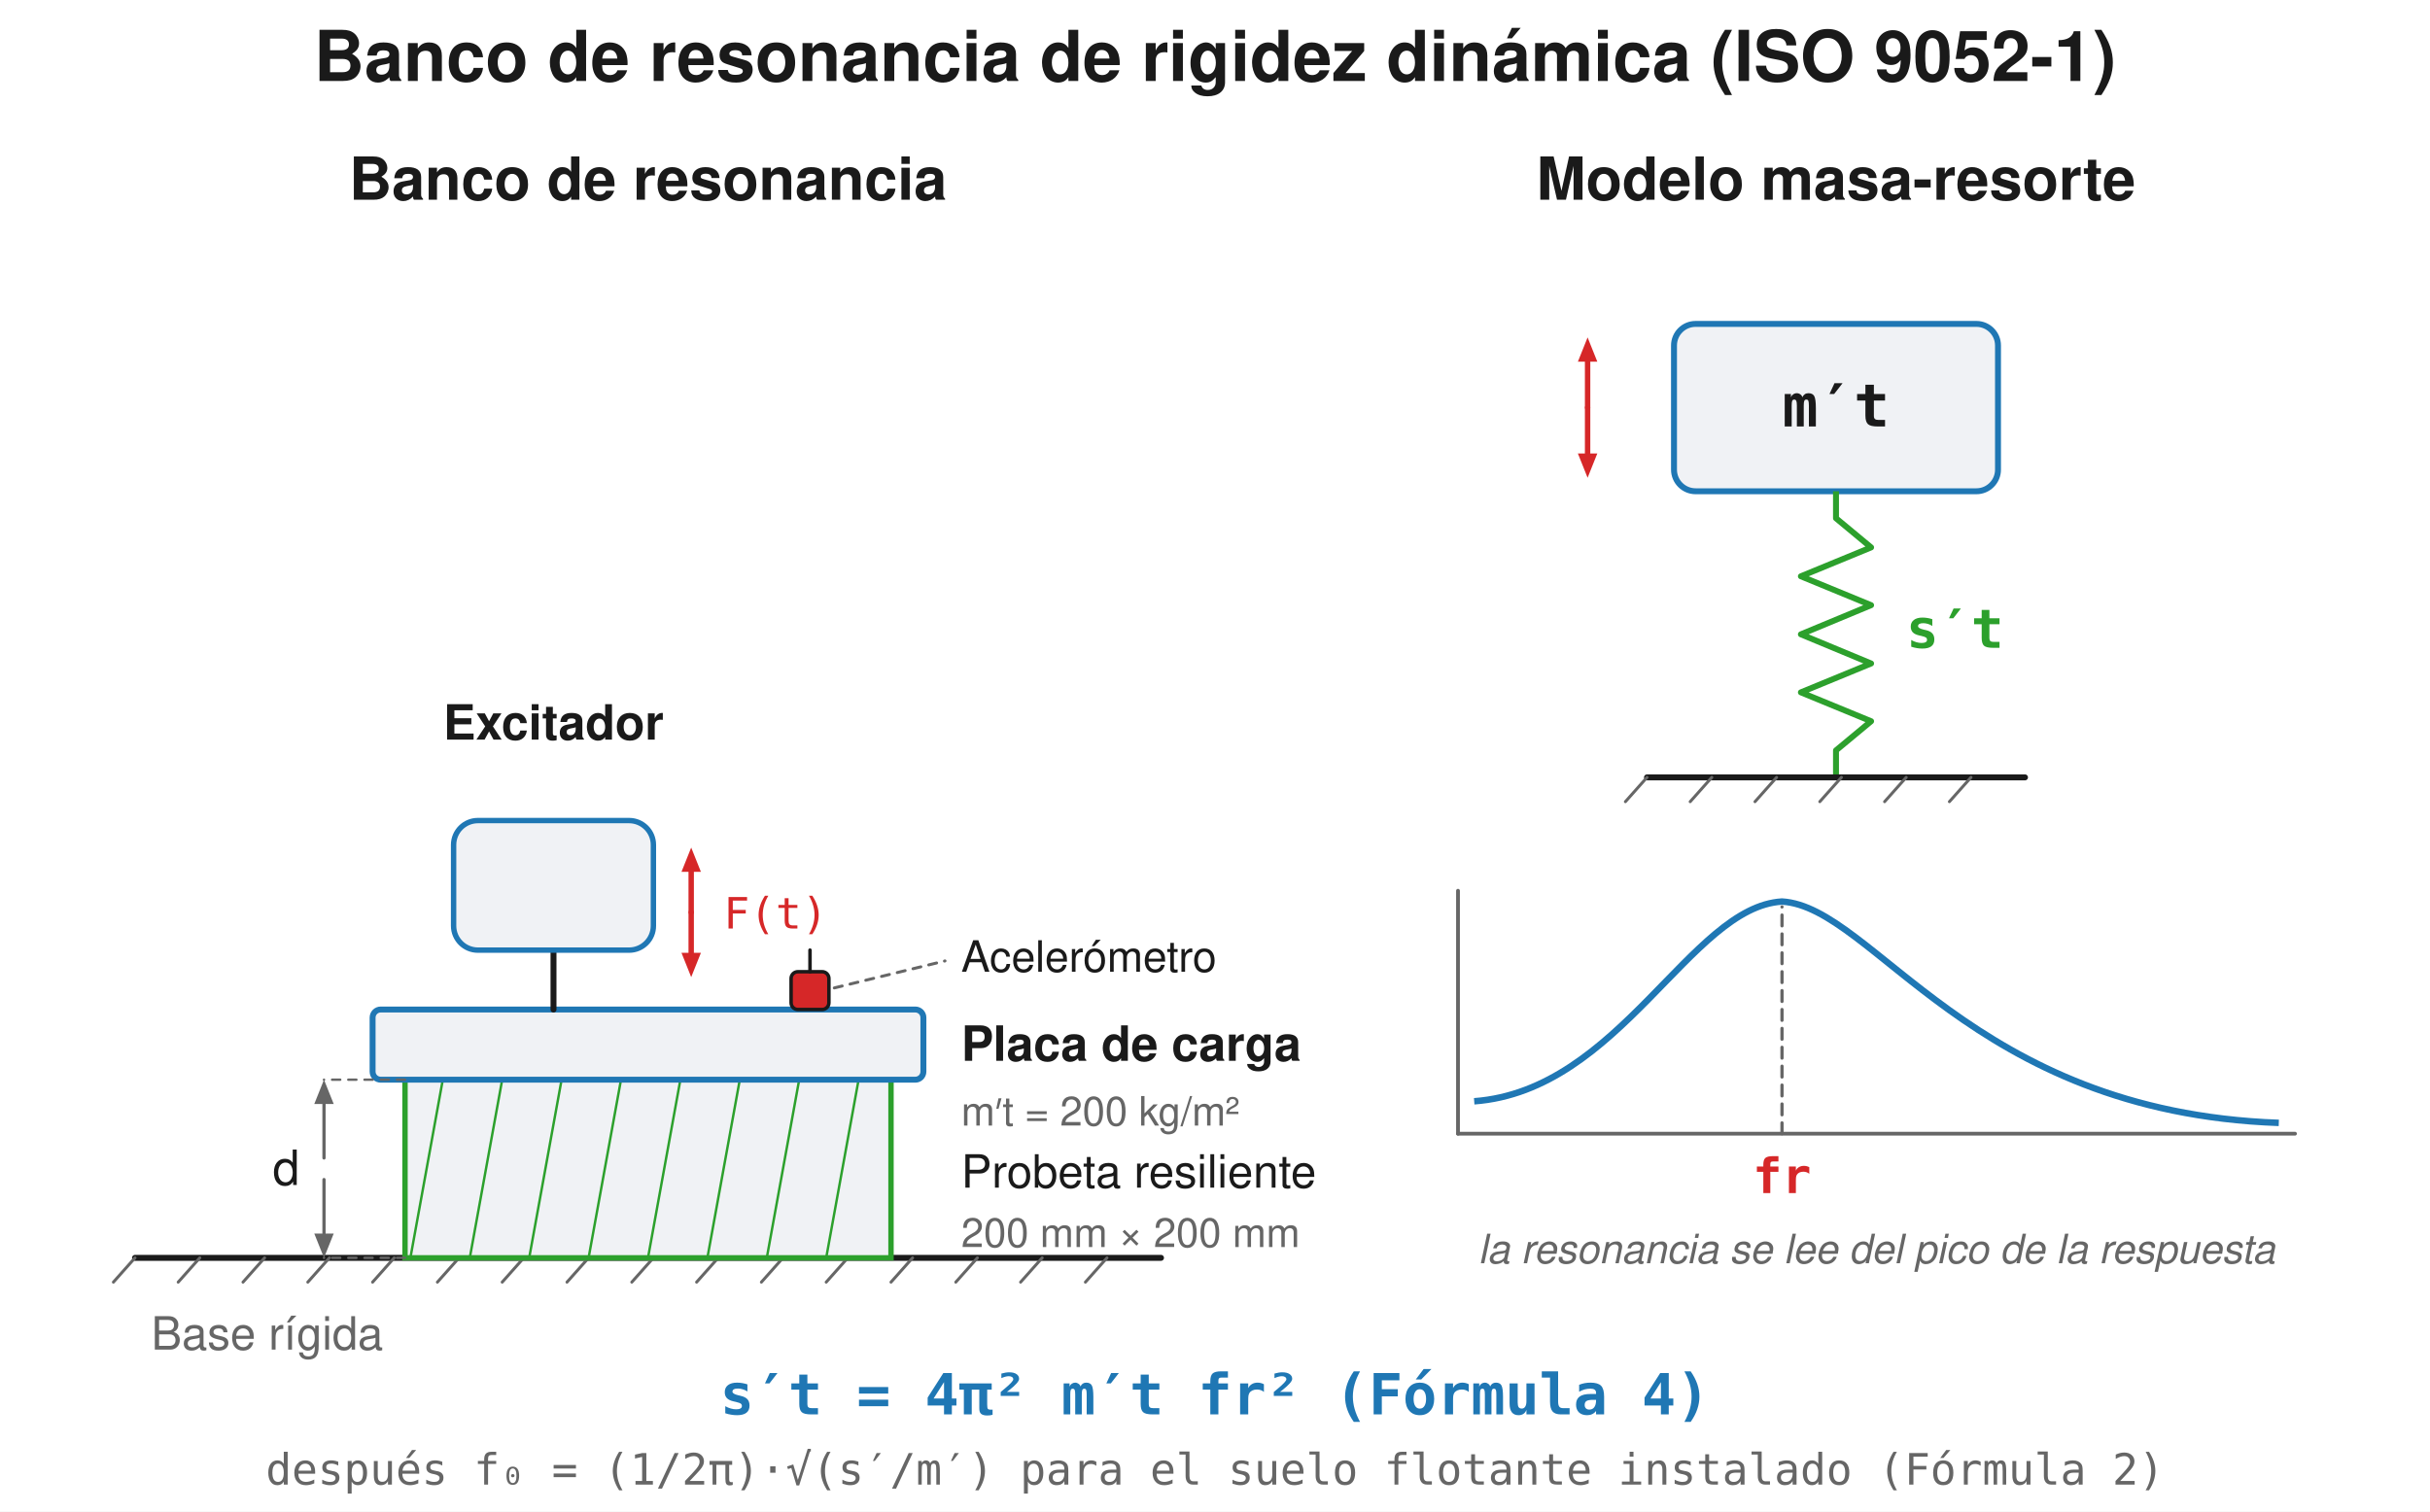
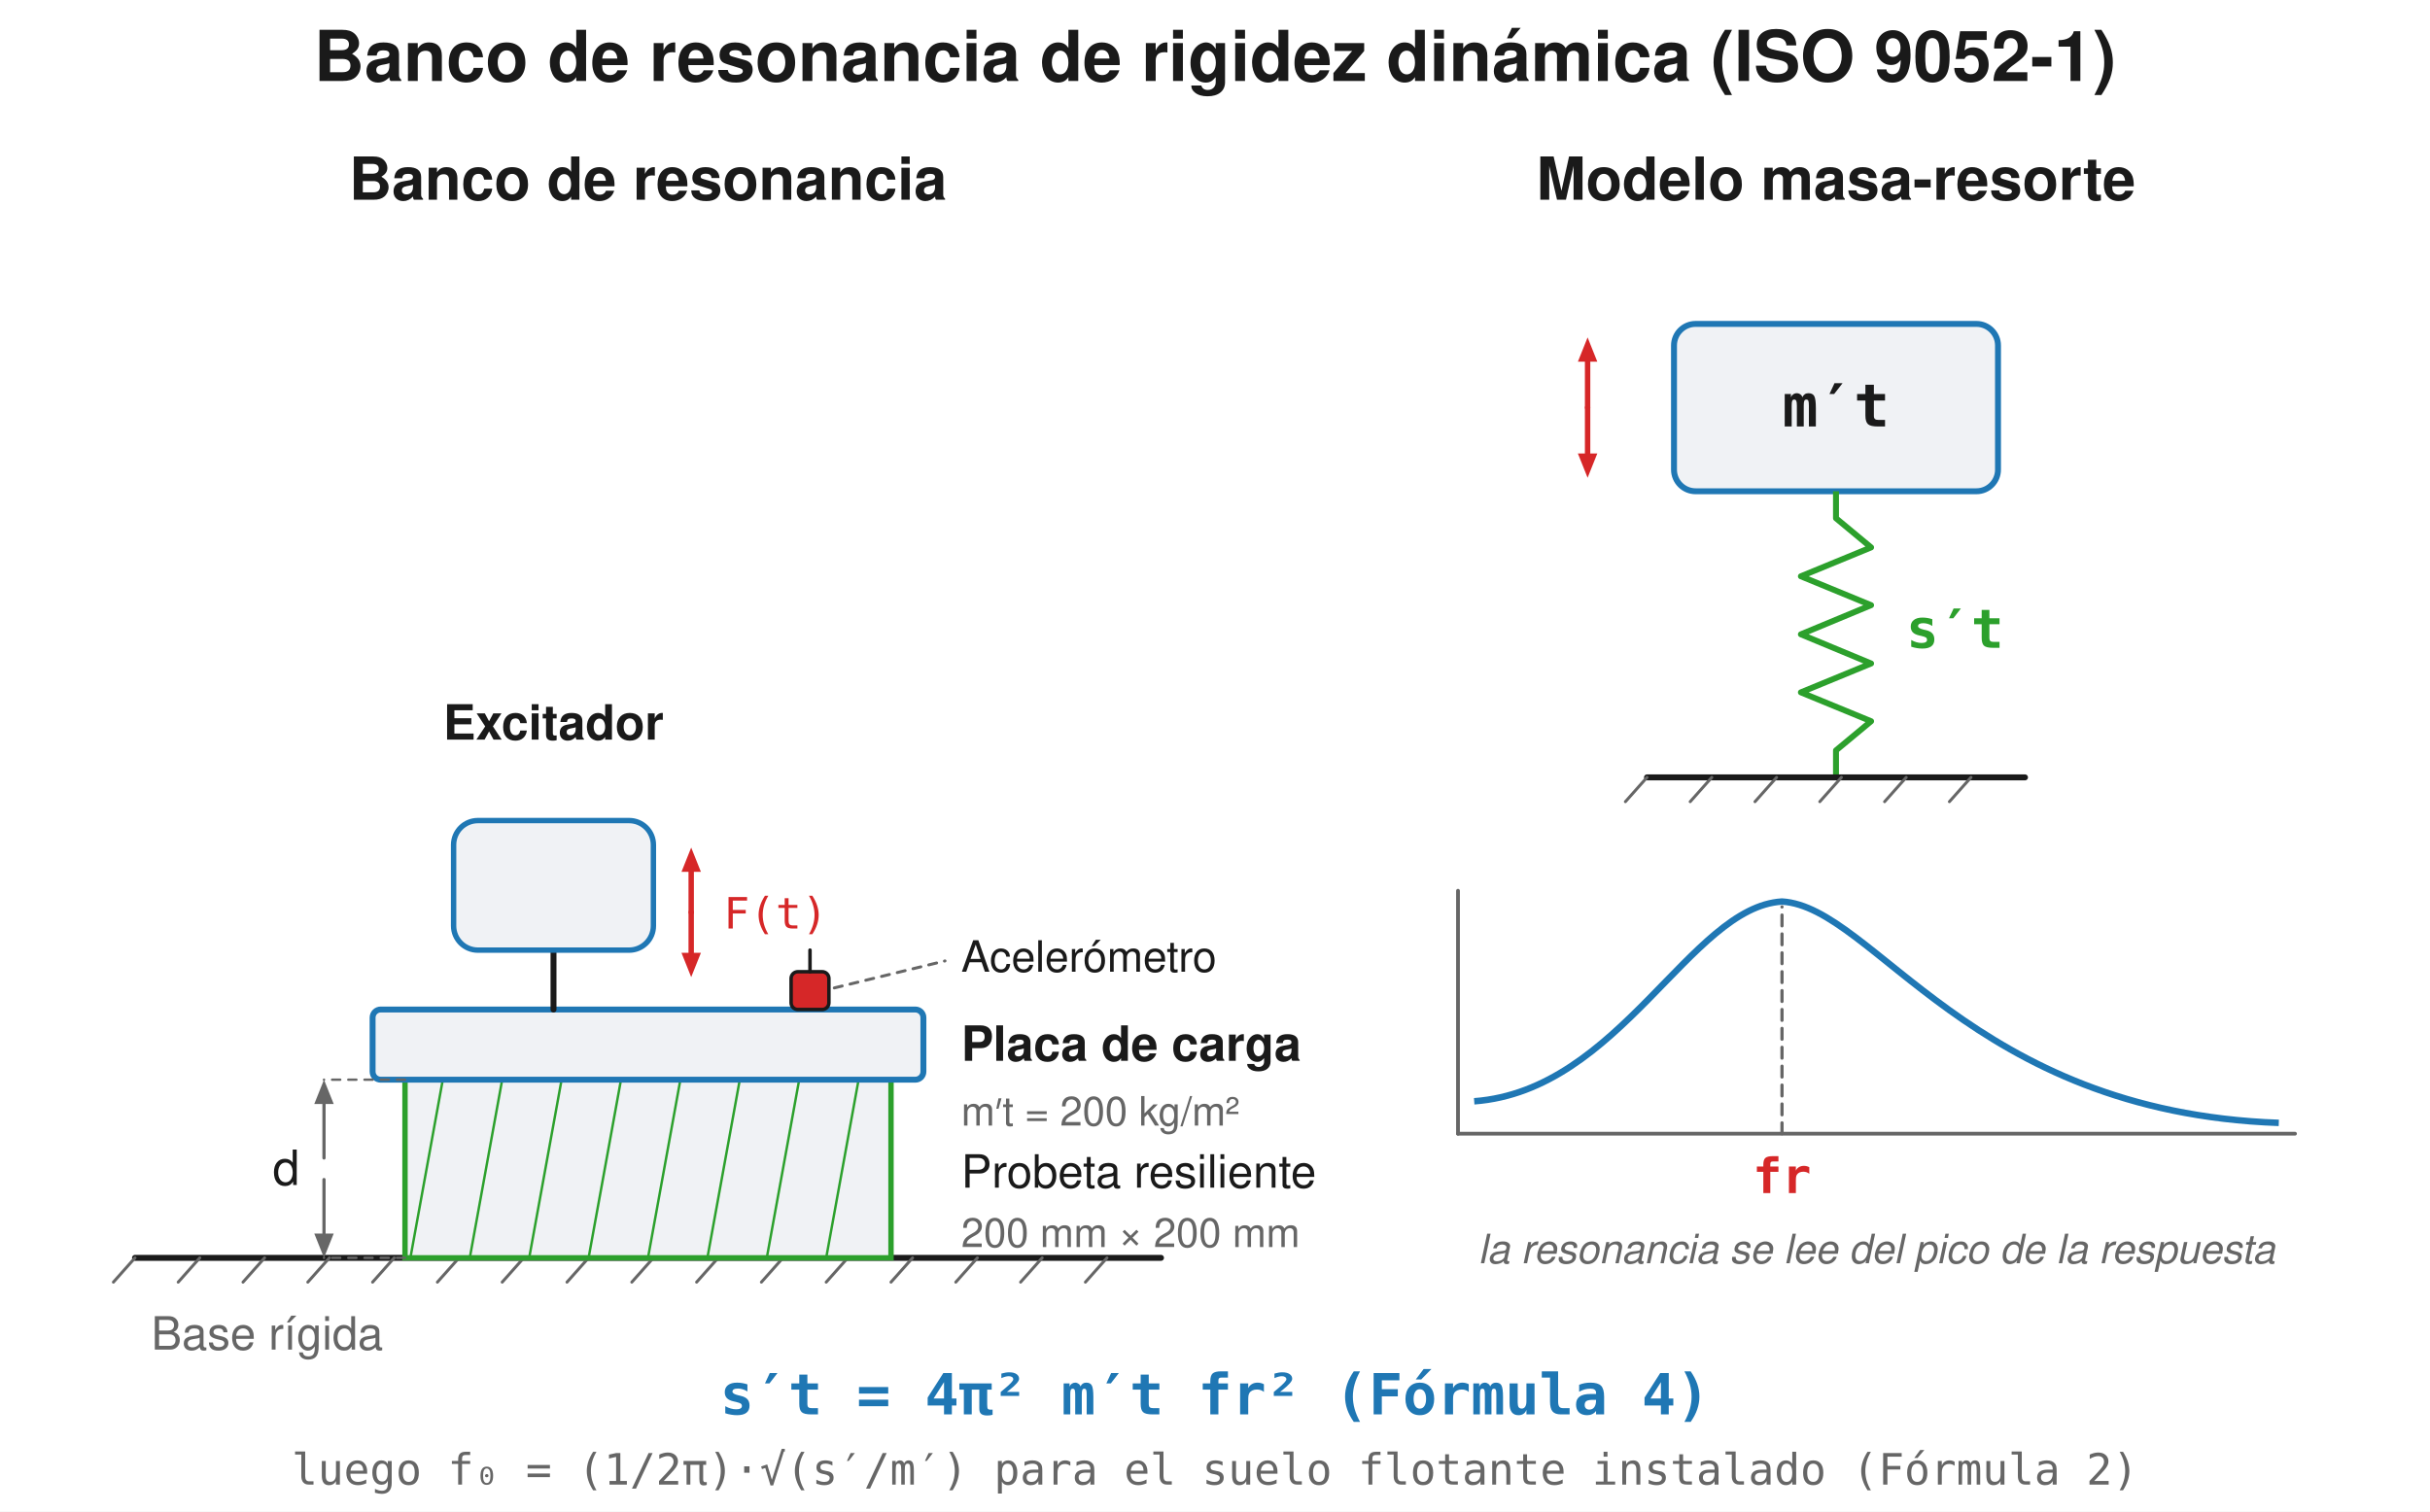
<svg xmlns="http://www.w3.org/2000/svg" width="900" height="560" viewBox="0 0 900 560">
  <rect width="900" height="560" fill="#ffffff" />
  <text x="450.0" y="30" font-family="Segoe UI, Helvetica, Arial, sans-serif" font-size="26" font-weight="600" fill="#1a1a1a" text-anchor="middle">Banco de resonancia de rigidez dinámica (ISO 9052-1)</text>
  <text x="240" y="74" font-family="Segoe UI, Helvetica, Arial, sans-serif" font-size="22" fill="#1a1a1a" text-anchor="middle" font-weight="600">Banco de resonancia</text>
  <line x1="50" y1="466.0" x2="430" y2="466.0" stroke="#1a1a1a" stroke-width="2.2" stroke-linecap="round" />
  <line x1="50" y1="466.0" x2="42" y2="475.0" stroke="#666666" stroke-width="1.1" stroke-linecap="round" />
  <line x1="74" y1="466.0" x2="66" y2="475.0" stroke="#666666" stroke-width="1.1" stroke-linecap="round" />
  <line x1="98" y1="466.0" x2="90" y2="475.0" stroke="#666666" stroke-width="1.1" stroke-linecap="round" />
  <line x1="122" y1="466.0" x2="114" y2="475.0" stroke="#666666" stroke-width="1.1" stroke-linecap="round" />
  <line x1="146" y1="466.0" x2="138" y2="475.0" stroke="#666666" stroke-width="1.1" stroke-linecap="round" />
  <line x1="170" y1="466.0" x2="162" y2="475.0" stroke="#666666" stroke-width="1.1" stroke-linecap="round" />
  <line x1="194" y1="466.0" x2="186" y2="475.0" stroke="#666666" stroke-width="1.1" stroke-linecap="round" />
  <line x1="218" y1="466.0" x2="210" y2="475.0" stroke="#666666" stroke-width="1.1" stroke-linecap="round" />
  <line x1="242" y1="466.0" x2="234" y2="475.0" stroke="#666666" stroke-width="1.1" stroke-linecap="round" />
  <line x1="266" y1="466.0" x2="258" y2="475.0" stroke="#666666" stroke-width="1.1" stroke-linecap="round" />
  <line x1="290" y1="466.0" x2="282" y2="475.0" stroke="#666666" stroke-width="1.1" stroke-linecap="round" />
  <line x1="314" y1="466.0" x2="306" y2="475.0" stroke="#666666" stroke-width="1.1" stroke-linecap="round" />
  <line x1="338" y1="466.0" x2="330" y2="475.0" stroke="#666666" stroke-width="1.1" stroke-linecap="round" />
  <line x1="362" y1="466.0" x2="354" y2="475.0" stroke="#666666" stroke-width="1.1" stroke-linecap="round" />
  <line x1="386" y1="466.0" x2="378" y2="475.0" stroke="#666666" stroke-width="1.1" stroke-linecap="round" />
  <line x1="410" y1="466.0" x2="402" y2="475.0" stroke="#666666" stroke-width="1.1" stroke-linecap="round" />
  <text x="56" y="500.0" font-family="Segoe UI, Helvetica, Arial, sans-serif" font-size="17" fill="#666666" text-anchor="start">Base rígida</text>
  <rect x="150.0" y="400.0" width="180.0" height="66.0" rx="0.0" fill="#f0f2f5" stroke="#2ca02c" stroke-width="2" />
  <line x1="164" y1="400.0" x2="152" y2="466.0" stroke="#2ca02c" stroke-width="0.9" stroke-linecap="round" />
  <line x1="186" y1="400.0" x2="174" y2="466.0" stroke="#2ca02c" stroke-width="0.9" stroke-linecap="round" />
  <line x1="208" y1="400.0" x2="196" y2="466.0" stroke="#2ca02c" stroke-width="0.9" stroke-linecap="round" />
  <line x1="230" y1="400.0" x2="218" y2="466.0" stroke="#2ca02c" stroke-width="0.9" stroke-linecap="round" />
  <line x1="252" y1="400.0" x2="240" y2="466.0" stroke="#2ca02c" stroke-width="0.9" stroke-linecap="round" />
  <line x1="274" y1="400.0" x2="262" y2="466.0" stroke="#2ca02c" stroke-width="0.9" stroke-linecap="round" />
  <line x1="296" y1="400.0" x2="284" y2="466.0" stroke="#2ca02c" stroke-width="0.9" stroke-linecap="round" />
  <line x1="318" y1="400.0" x2="306" y2="466.0" stroke="#2ca02c" stroke-width="0.9" stroke-linecap="round" />
  <rect x="138.0" y="374.0" width="204.0" height="26.0" rx="3" fill="#f0f2f5" stroke="#1f77b4" stroke-width="2.2" />
  <text x="356.0" y="393.0" font-family="Segoe UI, Helvetica, Arial, sans-serif" font-size="18" fill="#1a1a1a" text-anchor="start" font-weight="600">Placa de carga</text>
  <text x="356.0" y="417.0" font-family="Segoe UI, Helvetica, Arial, sans-serif" font-size="15" fill="#666666" text-anchor="start">m′t = 200 kg/m²</text>
  <text x="356.0" y="440.0" font-family="Segoe UI, Helvetica, Arial, sans-serif" font-size="17" fill="#1a1a1a" text-anchor="start">Probeta resiliente</text>
  <text x="356.0" y="462.0" font-family="Segoe UI, Helvetica, Arial, sans-serif" font-size="15" fill="#666666" text-anchor="start">200 mm × 200 mm</text>
  <line x1="150.0" y1="400.0" x2="120.0" y2="400.0" stroke="#666666" stroke-width="0.9" stroke-dasharray="3,3" stroke-linecap="round" />
  <line x1="150.0" y1="466.0" x2="120.0" y2="466.0" stroke="#666666" stroke-width="0.9" stroke-dasharray="3,3" stroke-linecap="round" />
  <line x1="120.0" y1="429.0" x2="120.0" y2="409.0" stroke="#666666" stroke-width="1.2" stroke-linecap="round" />
  <path d="M 120.0 400.0 L 123.6 409.0 L 116.4 409.0 Z" fill="#666666" stroke="none" stroke-width="1.5" stroke-linejoin="round" />
  <line x1="120.0" y1="437.0" x2="120.0" y2="457.0" stroke="#666666" stroke-width="1.2" stroke-linecap="round" />
  <path d="M 120.0 466.0 L 116.4 457.0 L 123.6 457.0 Z" fill="#666666" stroke="none" stroke-width="1.5" stroke-linejoin="round" />
  <text x="111.0" y="439.0" font-family="Segoe UI, Helvetica, Arial, sans-serif" font-size="18" fill="#1a1a1a" text-anchor="end">d</text>
  <line x1="205.0" y1="374.0" x2="205.0" y2="352.0" stroke="#1a1a1a" stroke-width="2.2" stroke-linecap="round" />
  <rect x="168.0" y="304.0" width="74.0" height="48.0" rx="9" fill="#f0f2f5" stroke="#1f77b4" stroke-width="2" />
  <text x="205" y="274.0" font-family="Segoe UI, Helvetica, Arial, sans-serif" font-size="18" fill="#1a1a1a" text-anchor="middle" font-weight="600">Excitador</text>
  <line x1="256.0" y1="338.0" x2="256.0" y2="323.0" stroke="#d62728" stroke-width="2.0" stroke-linecap="round" />
  <path d="M 256.0 314.0 L 259.6 323.0 L 252.4 323.0 Z" fill="#d62728" stroke="none" stroke-width="1.5" stroke-linejoin="round" />
  <line x1="256.0" y1="338.0" x2="256.0" y2="353.0" stroke="#d62728" stroke-width="2.0" stroke-linecap="round" />
  <path d="M 256.0 362.0 L 252.4 353.0 L 259.6 353.0 Z" fill="#d62728" stroke="none" stroke-width="1.5" stroke-linejoin="round" />
  <text x="268" y="344.0" font-family="Consolas, Menlo, monospace" font-size="16" fill="#d62728" text-anchor="start">F(t)</text>
  <rect x="293.0" y="360.0" width="14.0" height="14.0" rx="2.5" fill="#d62728" stroke="#1a1a1a" stroke-width="1.3" />
  <line x1="300.0" y1="360.0" x2="300.0" y2="352.0" stroke="#1a1a1a" stroke-width="1.3" stroke-linecap="round" />
  <text x="356.0" y="360.0" font-family="Segoe UI, Helvetica, Arial, sans-serif" font-size="16" fill="#1a1a1a" text-anchor="start">Acelerómetro</text>
  <line x1="309" y1="366.0" x2="350.0" y2="356.0" stroke="#666666" stroke-width="1.1" stroke-dasharray="3,3" stroke-linecap="round" />
  <text x="680" y="74" font-family="Segoe UI, Helvetica, Arial, sans-serif" font-size="22" fill="#1a1a1a" text-anchor="middle" font-weight="600">Modelo masa-resorte</text>
  <rect x="620.0" y="120" width="120" height="62" rx="8" fill="#f0f2f5" stroke="#1f77b4" stroke-width="2.2" />
  <text x="680.0" y="158" font-family="Consolas, Menlo, monospace" font-size="22" fill="#1a1a1a" text-anchor="middle" font-weight="600">m′t</text>
  <path d="M 680.0 182.0 L 680.0 192.0 L 693.0 202.8 L 667.0 213.5 L 693.0 224.2 L 667.0 235.0 L 693.0 245.8 L 667.0 256.5 L 693.0 267.2 L 680.0 278.0 L 680.0 288.0" fill="none" stroke="#2ca02c" stroke-width="2.2" stroke-linejoin="round" />
  <text x="706.0" y="240" font-family="Consolas, Menlo, monospace" font-size="20" fill="#2ca02c" text-anchor="start" font-weight="600">s′t</text>
  <line x1="610.0" y1="288" x2="750.0" y2="288" stroke="#1a1a1a" stroke-width="2.2" stroke-linecap="round" />
  <line x1="610.0" y1="288" x2="602.0" y2="297" stroke="#666666" stroke-width="1.1" stroke-linecap="round" />
  <line x1="634.0" y1="288" x2="626.0" y2="297" stroke="#666666" stroke-width="1.1" stroke-linecap="round" />
  <line x1="658.0" y1="288" x2="650.0" y2="297" stroke="#666666" stroke-width="1.1" stroke-linecap="round" />
  <line x1="682.0" y1="288" x2="674.0" y2="297" stroke="#666666" stroke-width="1.1" stroke-linecap="round" />
  <line x1="706.0" y1="288" x2="698.0" y2="297" stroke="#666666" stroke-width="1.1" stroke-linecap="round" />
  <line x1="730.0" y1="288" x2="722.0" y2="297" stroke="#666666" stroke-width="1.1" stroke-linecap="round" />
  <line x1="588.0" y1="151" x2="588.0" y2="134.0" stroke="#d62728" stroke-width="2.0" stroke-linecap="round" />
  <path d="M 588.0 125.0 L 591.6 134.0 L 584.4 134.0 Z" fill="#d62728" stroke="none" stroke-width="1.5" stroke-linejoin="round" />
  <line x1="588.0" y1="151" x2="588.0" y2="168.0" stroke="#d62728" stroke-width="2.0" stroke-linecap="round" />
  <path d="M 588.0 177.0 L 584.4 168.0 L 591.6 168.0 Z" fill="#d62728" stroke="none" stroke-width="1.5" stroke-linejoin="round" />
  <line x1="540.0" y1="420.0" x2="850.0" y2="420.0" stroke="#666666" stroke-width="1.4" stroke-linecap="round" />
  <line x1="540.0" y1="420.0" x2="540.0" y2="330.0" stroke="#666666" stroke-width="1.4" stroke-linecap="round" />
  <path d="M 546.0 408.0 C 600.0 404.0 626.0 336 660.0 334 C 694.0 336 730.0 412.0 844.0 416.0" fill="none" stroke="#1f77b4" stroke-width="2.4" stroke-linejoin="round" />
  <line x1="660.0" y1="420.0" x2="660.0" y2="336" stroke="#666666" stroke-width="1.2" stroke-dasharray="4,3" stroke-linecap="round" />
  <text x="660.0" y="442.0" font-family="Consolas, Menlo, monospace" font-size="18" fill="#d62728" text-anchor="middle" font-weight="600">fr</text>
  <text x="695.0" y="468.0" font-family="Segoe UI, Helvetica, Arial, sans-serif" font-size="15" fill="#666666" text-anchor="middle" font-style="italic">la resonancia se lee del pico de la respuesta</text>
  <text x="450" y="524" font-family="Consolas, Menlo, monospace" font-size="21" fill="#1f77b4" text-anchor="middle" font-weight="600">s′t = 4π² m′t fr²   (Fórmula 4)</text>
-   <text x="450" y="550" font-family="Consolas, Menlo, monospace" font-size="16" fill="#666666" text-anchor="middle">después f₀ = (1/2π)·√(s′/m′) para el suelo flotante instalado   (Fórmula 2)</text>
+   <text x="450" y="550" font-family="Consolas, Menlo, monospace" font-size="16" fill="#666666" text-anchor="middle">luego f₀ = (1/2π)·√(s′/m′) para el suelo flotante instalado   (Fórmula 2)</text>
</svg>
